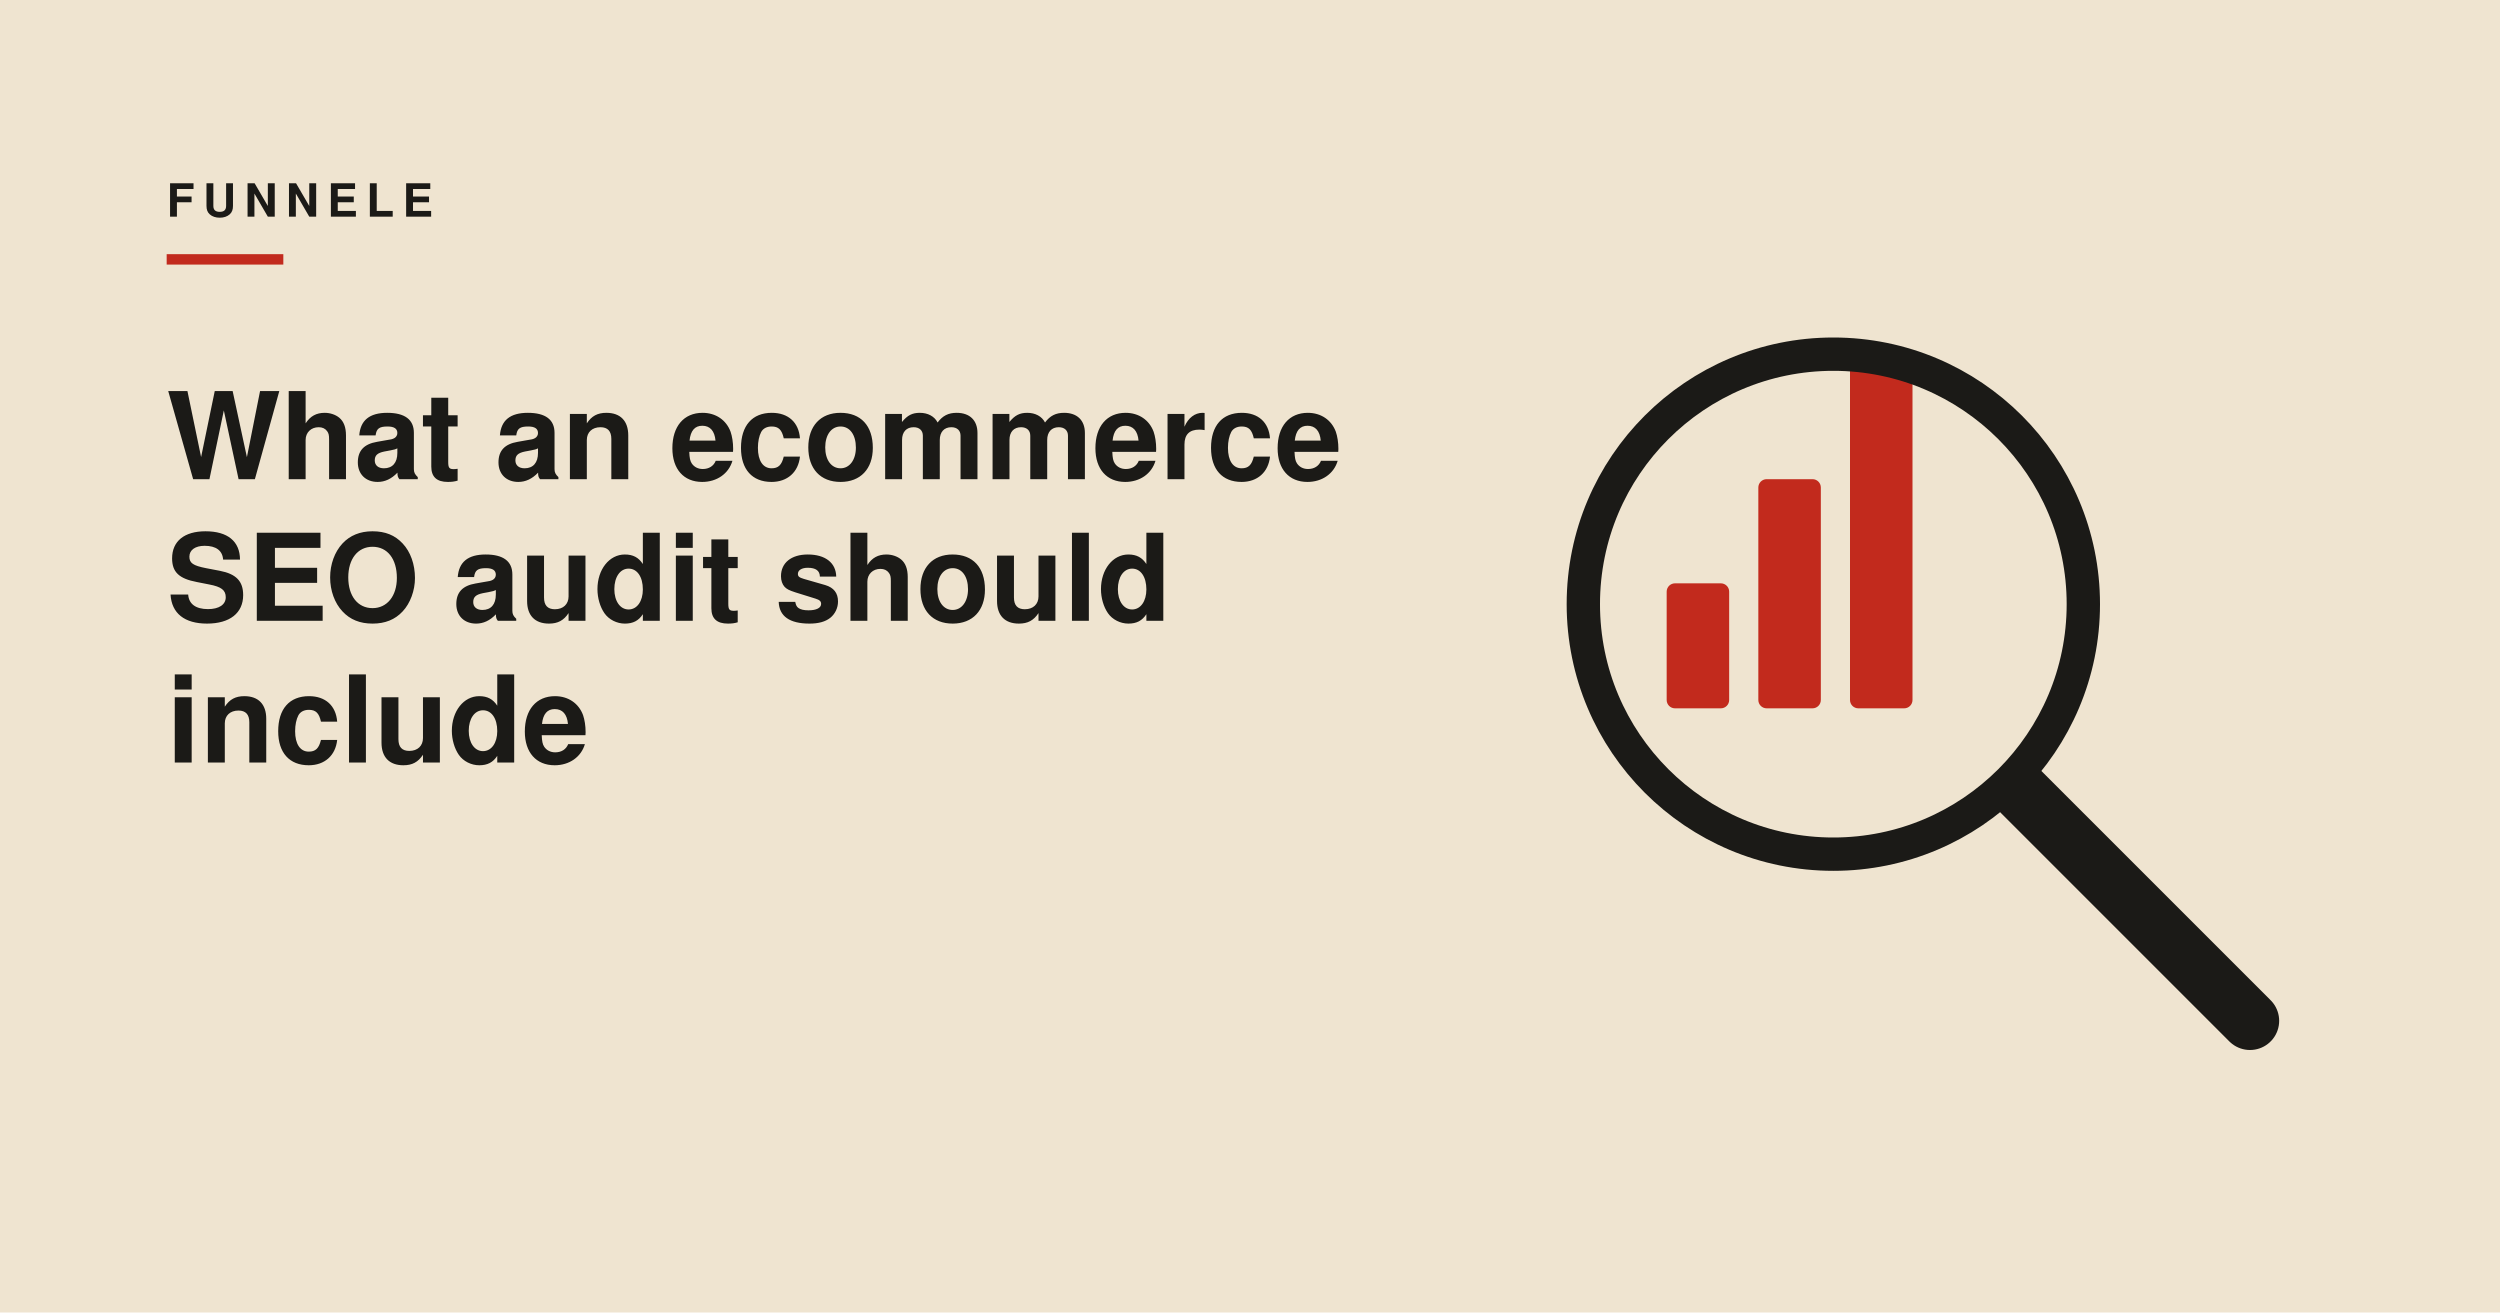
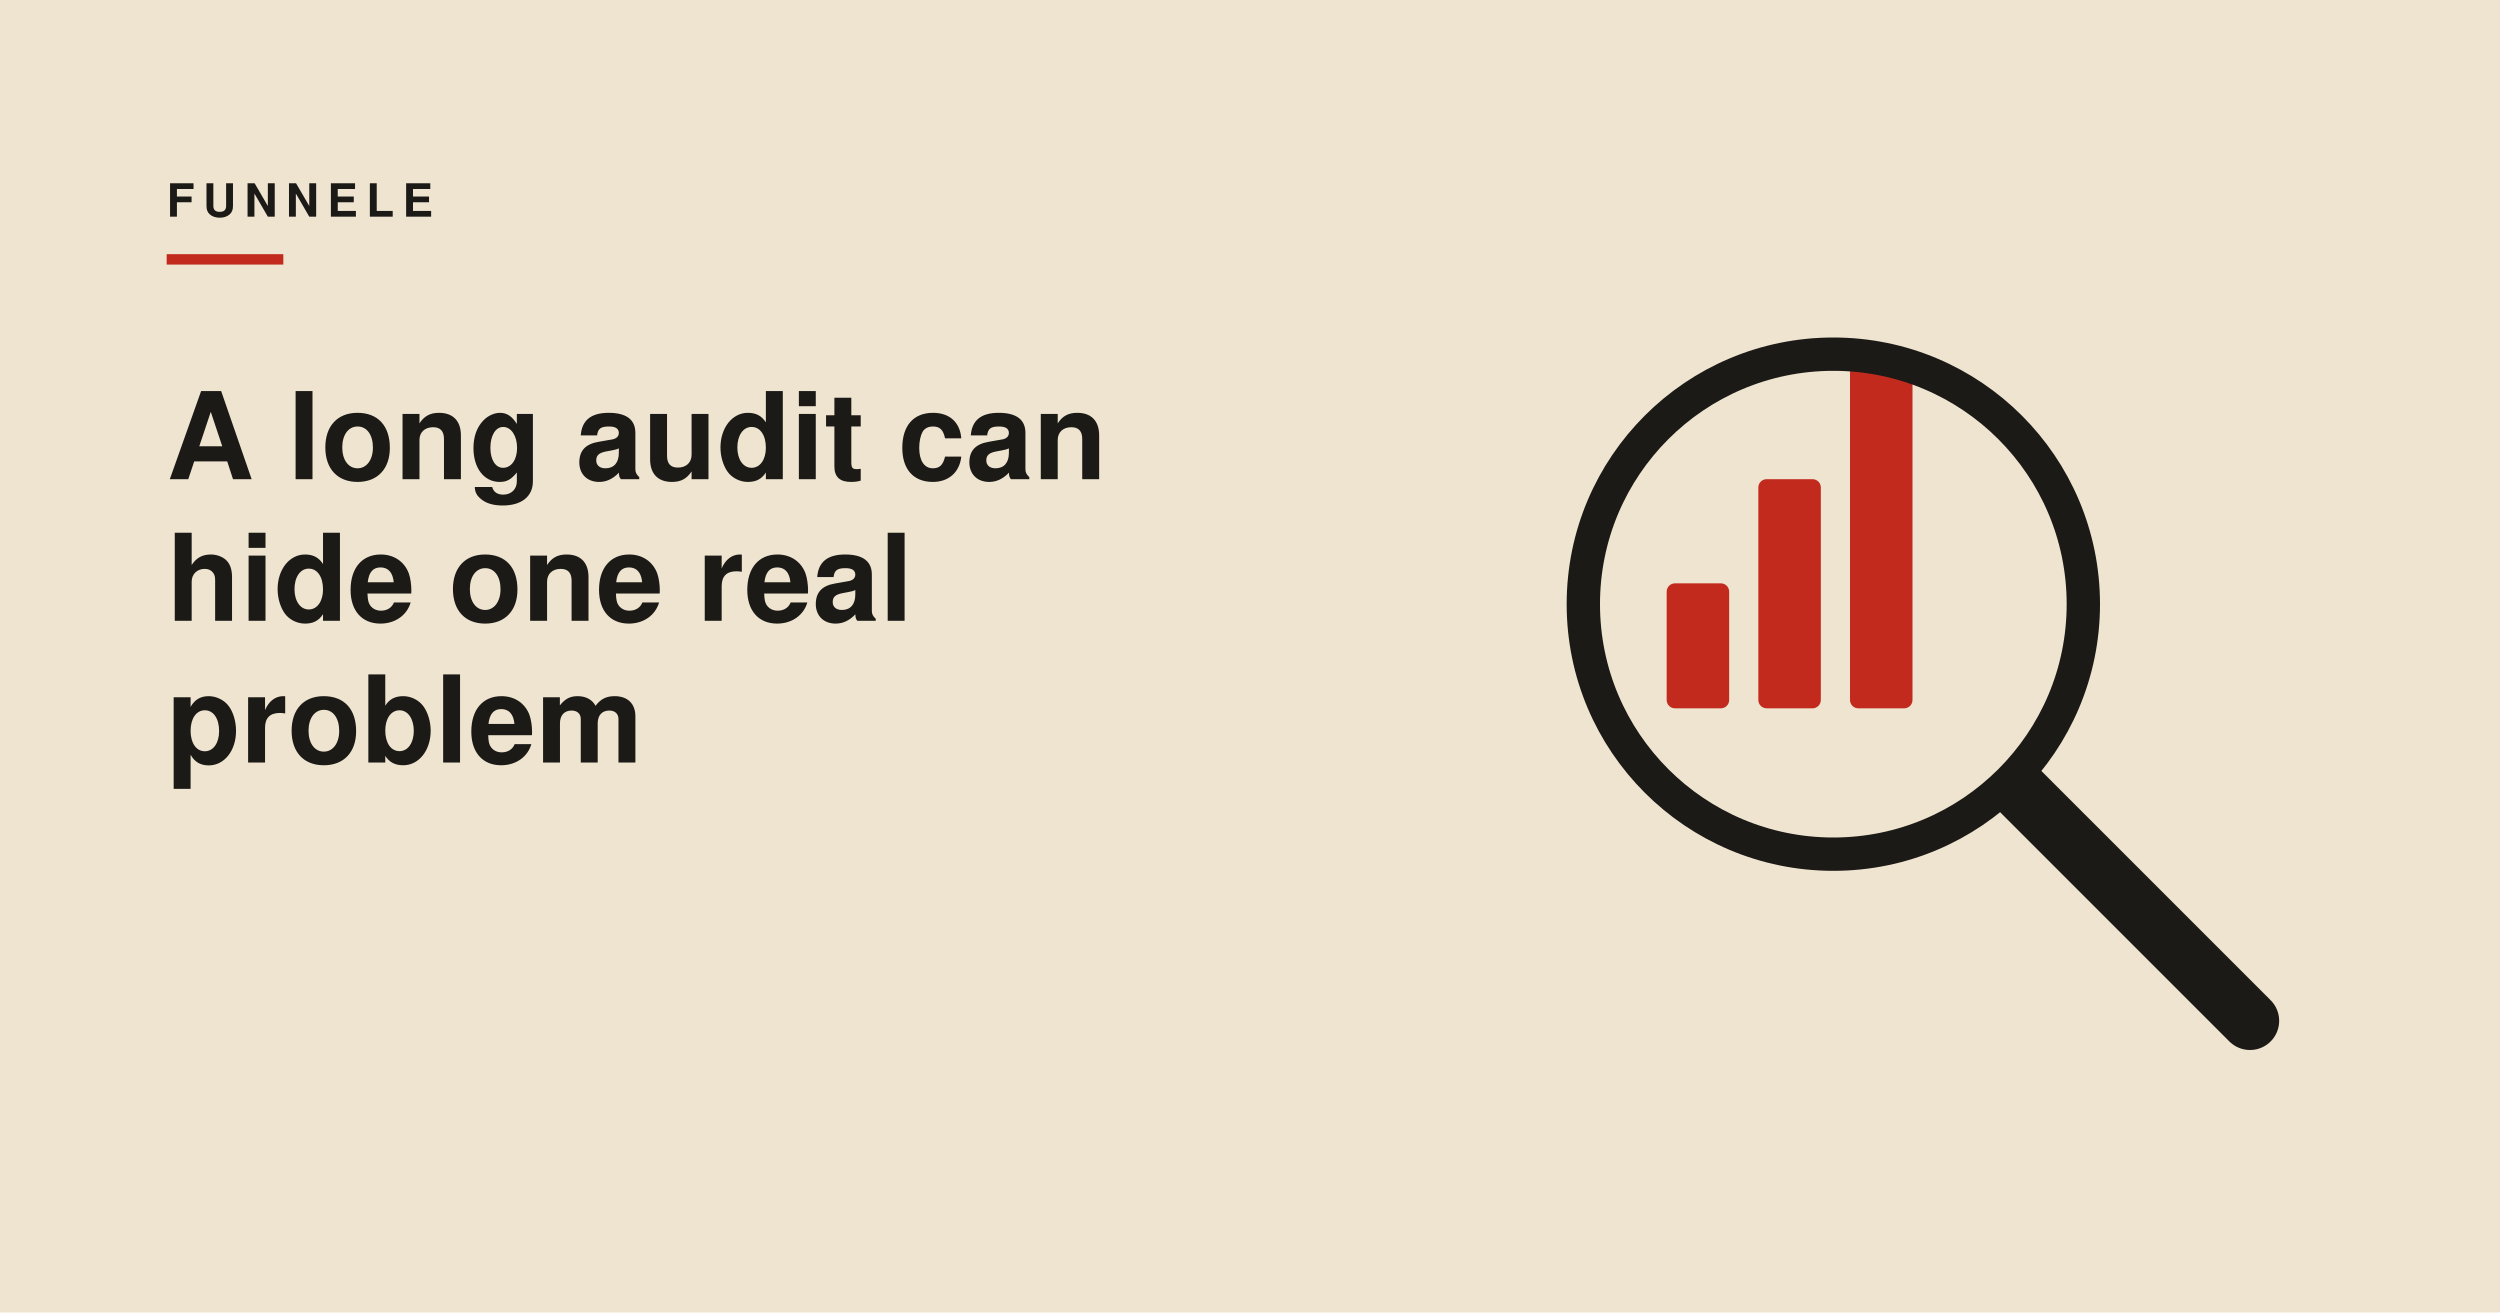
- <svg xmlns="http://www.w3.org/2000/svg" viewBox="0 0 1200 630" role="img" aria-label="What an ecommerce SEO audit should include">
+ <svg xmlns="http://www.w3.org/2000/svg" viewBox="0 0 1200 630" role="img" aria-label="A long audit can hide one real problem">
  <rect width="1200" height="630" fill="#EFE4D0" />
  <text x="80" y="104" font-family="Helvetica, Arial, sans-serif" font-size="22" font-weight="700" letter-spacing="4" fill="#1B1A17">FUNNELE</text>
  <rect x="80" y="122" width="56" height="5" fill="#C22A1D" fill-opacity="1" />
-   <text x="80" y="230" font-family="Helvetica, Arial, sans-serif" font-size="58" font-weight="700" fill="#1B1A17" text-anchor="start">What an ecommerce</text>
-   <text x="80" y="298" font-family="Helvetica, Arial, sans-serif" font-size="58" font-weight="700" fill="#1B1A17" text-anchor="start">SEO audit should</text>
-   <text x="80" y="366" font-family="Helvetica, Arial, sans-serif" font-size="58" font-weight="700" fill="#1B1A17" text-anchor="start">include</text>
+   <text x="80" y="230" font-family="Helvetica, Arial, sans-serif" font-size="58" font-weight="700" fill="#1B1A17" text-anchor="start">A long audit can</text>
+   <text x="80" y="298" font-family="Helvetica, Arial, sans-serif" font-size="58" font-weight="700" fill="#1B1A17" text-anchor="start">hide one real</text>
+   <text x="80" y="366" font-family="Helvetica, Arial, sans-serif" font-size="58" font-weight="700" fill="#1B1A17" text-anchor="start">problem</text>
  <rect x="800" y="280" width="30" height="60" rx="4" fill="#C22A1D" />
  <rect x="844" y="230" width="30" height="110" rx="4" fill="#C22A1D" />
  <rect x="888" y="170" width="30" height="170" rx="4" fill="#C22A1D" />
  <circle cx="880" cy="290" r="120" fill="none" stroke="#1B1A17" stroke-width="16" />
  <line x1="970" y1="380" x2="1080" y2="490" stroke="#1B1A17" stroke-width="28" stroke-linecap="round" />
</svg>
